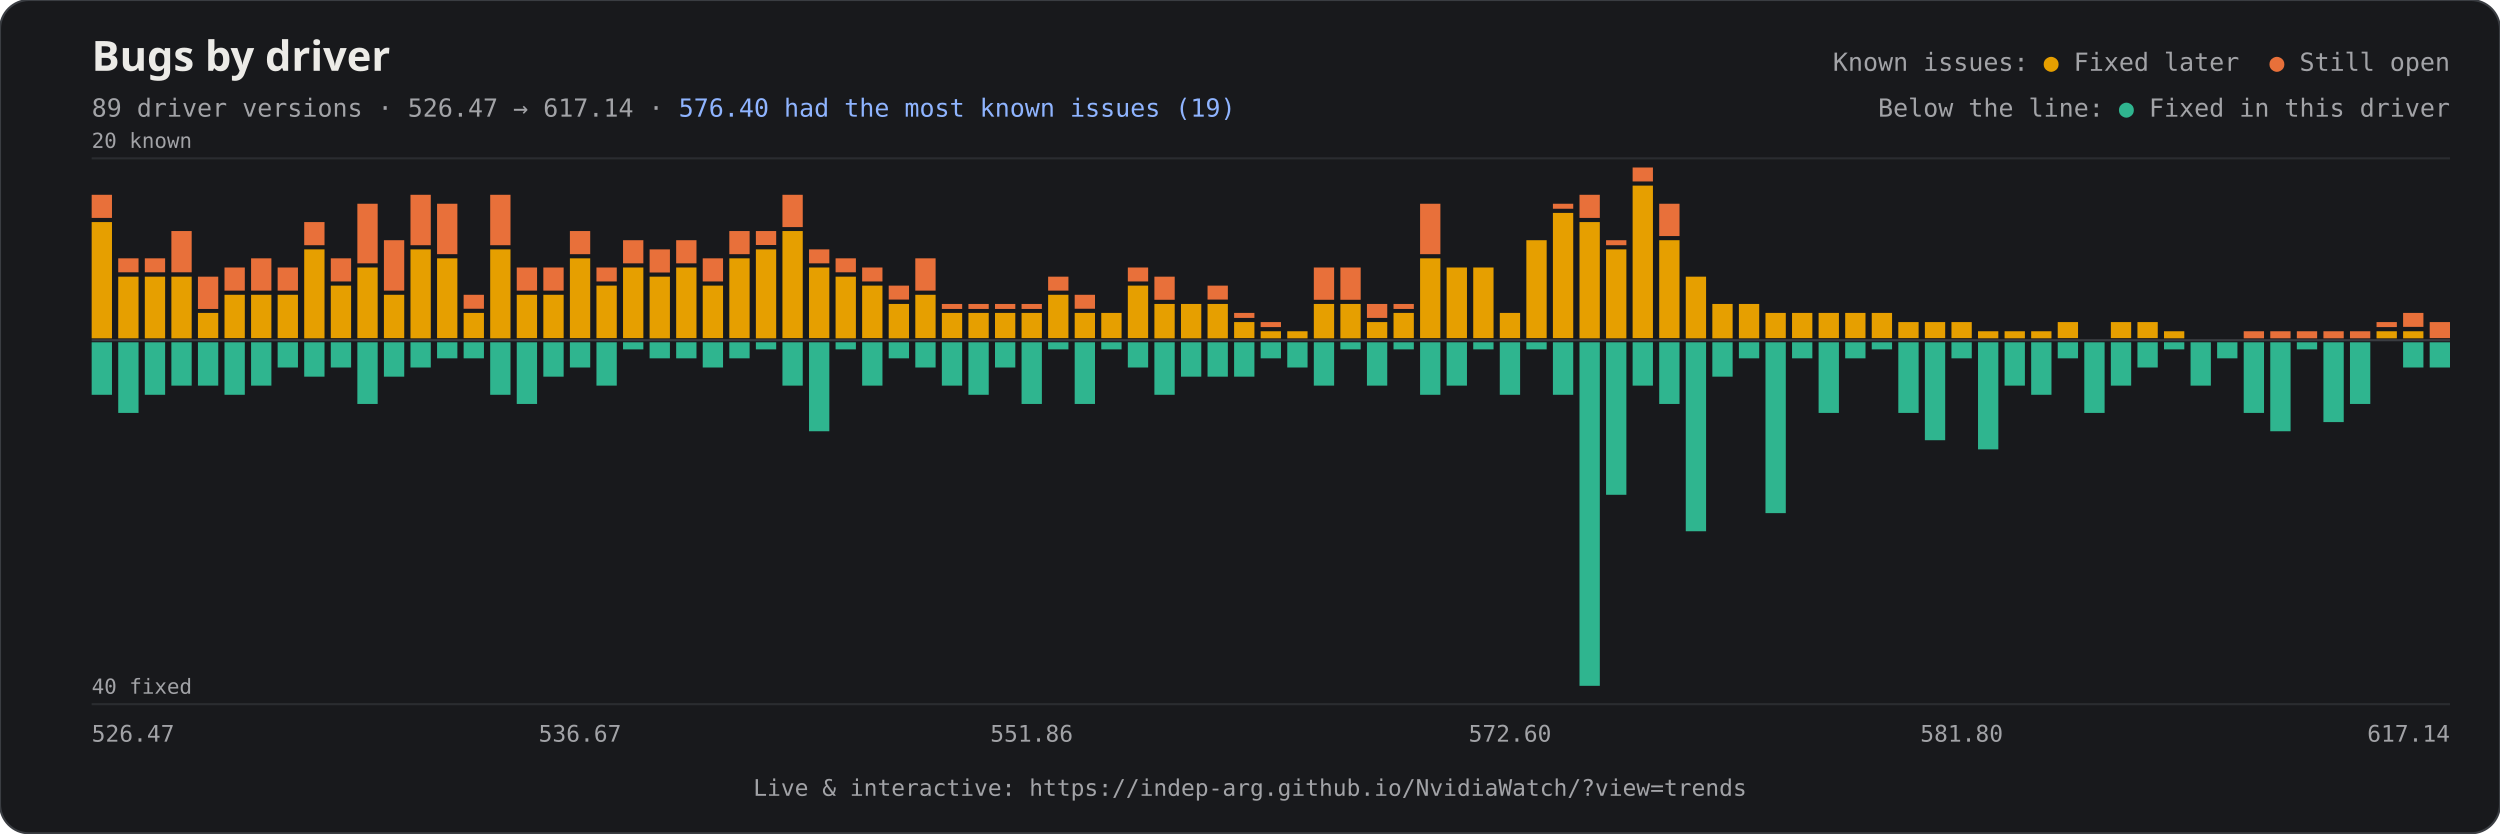
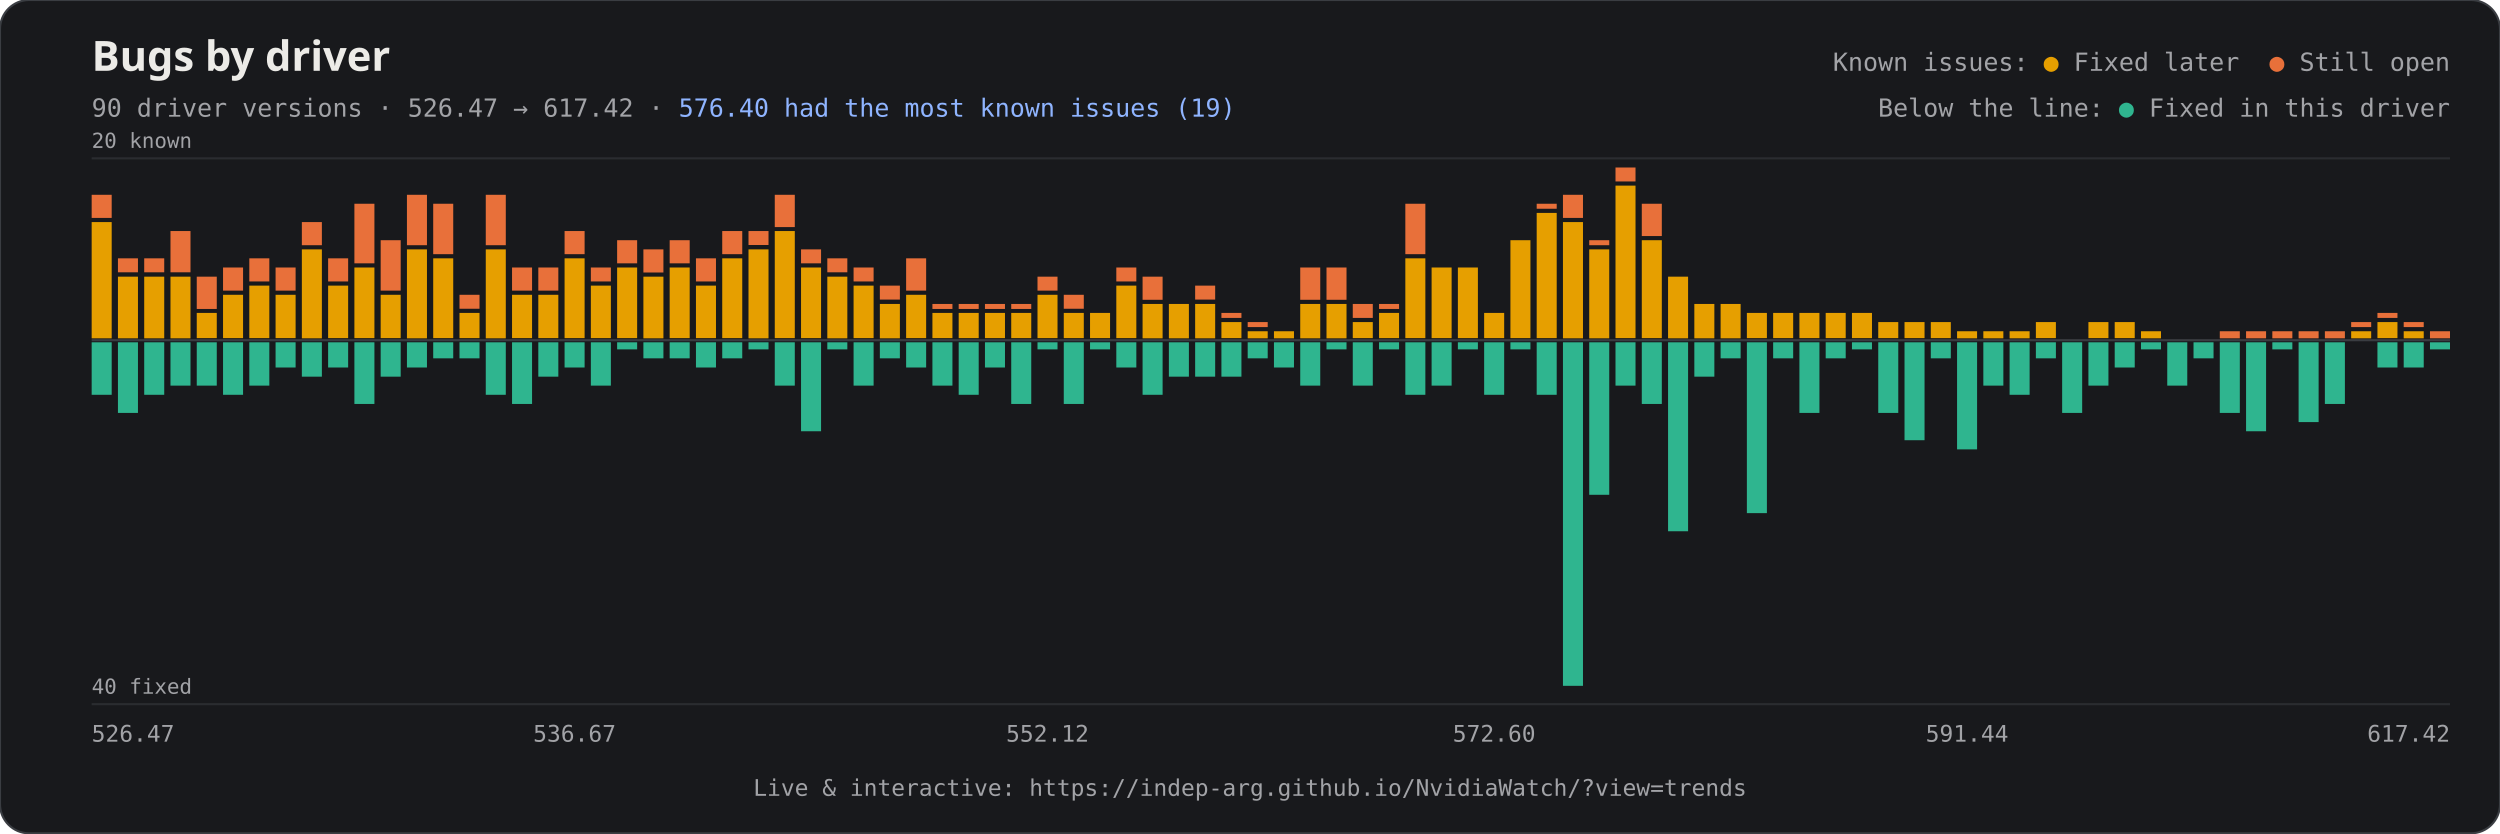
<svg xmlns="http://www.w3.org/2000/svg" viewBox="0 0 1200 400" width="1200" height="400" role="img" aria-label="Bugs by driver: known issues above the line, bugs fixed in that driver below it">
  <rect x="0" y="0" width="1200" height="400" rx="14" fill="#18191c" stroke="#3a3d42" />
  <text x="44" y="34" font-family="'IBM Plex Sans', 'Segoe UI', sans-serif" font-weight="600" font-size="20" fill="#ecebe7">Bugs by driver</text>
-   <text x="44" y="56" font-family="'IBM Plex Mono', 'SFMono-Regular', Consolas, monospace" font-size="12" fill="#a2a3a7">89 driver versions · 526.47 → 617.14 · <tspan fill="#8fb4ff">576.40 had the most known issues (19)</tspan>
+   <text x="44" y="56" font-family="'IBM Plex Mono', 'SFMono-Regular', Consolas, monospace" font-size="12" fill="#a2a3a7">90 driver versions · 526.47 → 617.42 · <tspan fill="#8fb4ff">576.40 had the most known issues (19)</tspan>
  </text>
  <text x="1176" y="34" text-anchor="end" font-family="'IBM Plex Mono', 'SFMono-Regular', Consolas, monospace" font-size="12" fill="#a2a3a7">Known issues: <tspan fill="#e69f00">●</tspan> Fixed later  <tspan fill="#e8703a">●</tspan> Still open</text>
  <text x="1176" y="56" text-anchor="end" font-family="'IBM Plex Mono', 'SFMono-Regular', Consolas, monospace" font-size="12" fill="#a2a3a7">Below the line: <tspan fill="#2fb58f">●</tspan> Fixed in this driver</text>
  <line x1="44" y1="76.0" x2="1176" y2="76.0" stroke="#2a2c30" stroke-width="1" />
  <text x="44" y="71.0" font-family="'IBM Plex Mono', 'SFMono-Regular', Consolas, monospace" font-size="10" fill="#a2a3a7">20 known</text>
  <line x1="44" y1="338.0" x2="1176" y2="338.0" stroke="#2a2c30" stroke-width="1" />
  <text x="44" y="333.0" font-family="'IBM Plex Mono', 'SFMono-Regular', Consolas, monospace" font-size="10" fill="#a2a3a7">40 fixed</text>
  <g>
-     <rect x="44.00" y="106.6" width="9.75" height="55.8" fill="#e69f00" />
-     <rect x="44.00" y="93.5" width="9.75" height="11.1" fill="#e8703a" />
-     <rect x="44.00" y="164.3" width="9.75" height="25.2" fill="#2fb58f" />
-   </g>
-   <g>
-     <rect x="56.75" y="132.8" width="9.75" height="29.6" fill="#e69f00" />
-     <rect x="56.75" y="124.0" width="9.75" height="6.7" fill="#e8703a" />
-     <rect x="56.75" y="164.3" width="9.75" height="33.9" fill="#2fb58f" />
-   </g>
-   <g>
-     <rect x="69.51" y="132.8" width="9.75" height="29.6" fill="#e69f00" />
-     <rect x="69.51" y="124.0" width="9.75" height="6.7" fill="#e8703a" />
-     <rect x="69.51" y="164.3" width="9.75" height="25.2" fill="#2fb58f" />
-   </g>
-   <g>
-     <rect x="82.26" y="132.8" width="9.75" height="29.6" fill="#e69f00" />
-     <rect x="82.26" y="110.9" width="9.75" height="19.8" fill="#e8703a" />
-     <rect x="82.26" y="164.3" width="9.75" height="20.8" fill="#2fb58f" />
-   </g>
-   <g>
-     <rect x="95.01" y="150.2" width="9.75" height="12.1" fill="#e69f00" />
-     <rect x="95.01" y="132.8" width="9.75" height="15.5" fill="#e8703a" />
-     <rect x="95.01" y="164.3" width="9.75" height="20.8" fill="#2fb58f" />
-   </g>
-   <g>
-     <rect x="107.76" y="141.5" width="9.75" height="20.8" fill="#e69f00" />
-     <rect x="107.76" y="128.4" width="9.75" height="11.1" fill="#e8703a" />
-     <rect x="107.76" y="164.3" width="9.75" height="25.2" fill="#2fb58f" />
-   </g>
-   <g>
-     <rect x="120.52" y="141.5" width="9.75" height="20.8" fill="#e69f00" />
-     <rect x="120.52" y="124.0" width="9.75" height="15.5" fill="#e8703a" />
-     <rect x="120.52" y="164.3" width="9.75" height="20.8" fill="#2fb58f" />
-   </g>
-   <g>
-     <rect x="133.27" y="141.5" width="9.75" height="20.8" fill="#e69f00" />
-     <rect x="133.27" y="128.4" width="9.75" height="11.1" fill="#e8703a" />
-     <rect x="133.27" y="164.3" width="9.75" height="12.1" fill="#2fb58f" />
-   </g>
-   <g>
-     <rect x="146.02" y="119.7" width="9.75" height="42.7" fill="#e69f00" />
-     <rect x="146.02" y="106.6" width="9.75" height="11.1" fill="#e8703a" />
-     <rect x="146.02" y="164.3" width="9.75" height="16.5" fill="#2fb58f" />
-   </g>
-   <g>
-     <rect x="158.78" y="137.1" width="9.75" height="25.2" fill="#e69f00" />
-     <rect x="158.78" y="124.0" width="9.75" height="11.1" fill="#e8703a" />
-     <rect x="158.78" y="164.3" width="9.75" height="12.1" fill="#2fb58f" />
-   </g>
-   <g>
-     <rect x="171.53" y="128.4" width="9.75" height="33.9" fill="#e69f00" />
-     <rect x="171.53" y="97.8" width="9.75" height="28.6" fill="#e8703a" />
-     <rect x="171.53" y="164.3" width="9.75" height="29.6" fill="#2fb58f" />
-   </g>
-   <g>
-     <rect x="184.28" y="141.5" width="9.75" height="20.8" fill="#e69f00" />
-     <rect x="184.28" y="115.3" width="9.75" height="24.2" fill="#e8703a" />
-     <rect x="184.28" y="164.3" width="9.75" height="16.5" fill="#2fb58f" />
-   </g>
-   <g>
-     <rect x="197.03" y="119.7" width="9.75" height="42.7" fill="#e69f00" />
-     <rect x="197.03" y="93.5" width="9.75" height="24.2" fill="#e8703a" />
-     <rect x="197.03" y="164.3" width="9.75" height="12.1" fill="#2fb58f" />
-   </g>
-   <g>
-     <rect x="209.79" y="124.0" width="9.75" height="38.3" fill="#e69f00" />
-     <rect x="209.79" y="97.8" width="9.75" height="24.2" fill="#e8703a" />
-     <rect x="209.79" y="164.3" width="9.75" height="7.7" fill="#2fb58f" />
-   </g>
-   <g>
-     <rect x="222.54" y="150.2" width="9.75" height="12.1" fill="#e69f00" />
-     <rect x="222.54" y="141.5" width="9.75" height="6.7" fill="#e8703a" />
-     <rect x="222.54" y="164.3" width="9.75" height="7.7" fill="#2fb58f" />
-   </g>
-   <g>
-     <rect x="235.29" y="119.7" width="9.75" height="42.7" fill="#e69f00" />
-     <rect x="235.29" y="93.5" width="9.75" height="24.2" fill="#e8703a" />
-     <rect x="235.29" y="164.3" width="9.75" height="25.2" fill="#2fb58f" />
-   </g>
-   <g>
-     <rect x="248.04" y="141.5" width="9.75" height="20.8" fill="#e69f00" />
-     <rect x="248.04" y="128.4" width="9.75" height="11.1" fill="#e8703a" />
-     <rect x="248.04" y="164.3" width="9.75" height="29.6" fill="#2fb58f" />
-   </g>
-   <g>
-     <rect x="260.80" y="141.5" width="9.75" height="20.8" fill="#e69f00" />
-     <rect x="260.80" y="128.4" width="9.75" height="11.1" fill="#e8703a" />
-     <rect x="260.80" y="164.3" width="9.75" height="16.5" fill="#2fb58f" />
-   </g>
-   <g>
-     <rect x="273.55" y="124.0" width="9.75" height="38.3" fill="#e69f00" />
-     <rect x="273.55" y="110.9" width="9.75" height="11.1" fill="#e8703a" />
-     <rect x="273.55" y="164.3" width="9.75" height="12.1" fill="#2fb58f" />
-   </g>
-   <g>
-     <rect x="286.30" y="137.1" width="9.75" height="25.2" fill="#e69f00" />
-     <rect x="286.30" y="128.4" width="9.75" height="6.7" fill="#e8703a" />
-     <rect x="286.30" y="164.3" width="9.75" height="20.8" fill="#2fb58f" />
-   </g>
-   <g>
-     <rect x="299.06" y="128.4" width="9.75" height="33.9" fill="#e69f00" />
-     <rect x="299.06" y="115.3" width="9.75" height="11.1" fill="#e8703a" />
-     <rect x="299.06" y="164.3" width="9.75" height="3.4" fill="#2fb58f" />
-   </g>
-   <g>
-     <rect x="311.81" y="132.8" width="9.75" height="29.6" fill="#e69f00" />
-     <rect x="311.81" y="119.7" width="9.75" height="11.1" fill="#e8703a" />
-     <rect x="311.81" y="164.3" width="9.75" height="7.7" fill="#2fb58f" />
-   </g>
-   <g>
-     <rect x="324.56" y="128.4" width="9.75" height="33.9" fill="#e69f00" />
-     <rect x="324.56" y="115.3" width="9.75" height="11.1" fill="#e8703a" />
-     <rect x="324.56" y="164.3" width="9.75" height="7.7" fill="#2fb58f" />
-   </g>
-   <g>
-     <rect x="337.31" y="137.1" width="9.75" height="25.2" fill="#e69f00" />
-     <rect x="337.31" y="124.0" width="9.75" height="11.1" fill="#e8703a" />
-     <rect x="337.31" y="164.3" width="9.75" height="12.1" fill="#2fb58f" />
-   </g>
-   <g>
-     <rect x="350.07" y="124.0" width="9.75" height="38.3" fill="#e69f00" />
-     <rect x="350.07" y="110.9" width="9.75" height="11.1" fill="#e8703a" />
-     <rect x="350.07" y="164.3" width="9.75" height="7.7" fill="#2fb58f" />
-   </g>
-   <g>
-     <rect x="362.82" y="119.7" width="9.75" height="42.7" fill="#e69f00" />
-     <rect x="362.82" y="110.9" width="9.75" height="6.7" fill="#e8703a" />
-     <rect x="362.82" y="164.3" width="9.75" height="3.4" fill="#2fb58f" />
-   </g>
-   <g>
-     <rect x="375.57" y="110.9" width="9.75" height="51.4" fill="#e69f00" />
-     <rect x="375.57" y="93.5" width="9.75" height="15.5" fill="#e8703a" />
-     <rect x="375.57" y="164.3" width="9.75" height="20.8" fill="#2fb58f" />
-   </g>
-   <g>
-     <rect x="388.33" y="128.4" width="9.75" height="33.9" fill="#e69f00" />
-     <rect x="388.33" y="119.7" width="9.75" height="6.7" fill="#e8703a" />
-     <rect x="388.33" y="164.3" width="9.75" height="42.7" fill="#2fb58f" />
-   </g>
-   <g>
-     <rect x="401.08" y="132.8" width="9.75" height="29.6" fill="#e69f00" />
-     <rect x="401.08" y="124.0" width="9.75" height="6.7" fill="#e8703a" />
-     <rect x="401.08" y="164.3" width="9.75" height="3.4" fill="#2fb58f" />
-   </g>
-   <g>
-     <rect x="413.83" y="137.1" width="9.75" height="25.2" fill="#e69f00" />
-     <rect x="413.83" y="128.4" width="9.75" height="6.7" fill="#e8703a" />
-     <rect x="413.83" y="164.3" width="9.75" height="20.8" fill="#2fb58f" />
-   </g>
-   <g>
-     <rect x="426.58" y="145.9" width="9.75" height="16.5" fill="#e69f00" />
-     <rect x="426.58" y="137.1" width="9.75" height="6.7" fill="#e8703a" />
-     <rect x="426.58" y="164.3" width="9.75" height="7.7" fill="#2fb58f" />
-   </g>
-   <g>
-     <rect x="439.34" y="141.5" width="9.75" height="20.8" fill="#e69f00" />
-     <rect x="439.34" y="124.0" width="9.75" height="15.5" fill="#e8703a" />
-     <rect x="439.34" y="164.3" width="9.75" height="12.1" fill="#2fb58f" />
-   </g>
-   <g>
-     <rect x="452.09" y="150.2" width="9.75" height="12.1" fill="#e69f00" />
-     <rect x="452.09" y="145.9" width="9.75" height="2.4" fill="#e8703a" />
-     <rect x="452.09" y="164.3" width="9.75" height="20.8" fill="#2fb58f" />
-   </g>
-   <g>
-     <rect x="464.84" y="150.2" width="9.75" height="12.1" fill="#e69f00" />
-     <rect x="464.84" y="145.9" width="9.75" height="2.4" fill="#e8703a" />
-     <rect x="464.84" y="164.3" width="9.75" height="25.2" fill="#2fb58f" />
-   </g>
-   <g>
-     <rect x="477.60" y="150.2" width="9.75" height="12.1" fill="#e69f00" />
-     <rect x="477.60" y="145.9" width="9.75" height="2.4" fill="#e8703a" />
-     <rect x="477.60" y="164.3" width="9.75" height="12.1" fill="#2fb58f" />
-   </g>
-   <g>
-     <rect x="490.35" y="150.2" width="9.75" height="12.1" fill="#e69f00" />
-     <rect x="490.35" y="145.9" width="9.75" height="2.4" fill="#e8703a" />
-     <rect x="490.35" y="164.3" width="9.75" height="29.6" fill="#2fb58f" />
-   </g>
-   <g>
-     <rect x="503.10" y="141.5" width="9.75" height="20.8" fill="#e69f00" />
-     <rect x="503.10" y="132.8" width="9.75" height="6.7" fill="#e8703a" />
-     <rect x="503.10" y="164.3" width="9.75" height="3.4" fill="#2fb58f" />
-   </g>
-   <g>
-     <rect x="515.85" y="150.2" width="9.75" height="12.1" fill="#e69f00" />
-     <rect x="515.85" y="141.5" width="9.75" height="6.7" fill="#e8703a" />
-     <rect x="515.85" y="164.3" width="9.75" height="29.6" fill="#2fb58f" />
-   </g>
-   <g>
-     <rect x="528.61" y="150.2" width="9.75" height="12.1" fill="#e69f00" />
-     <rect x="528.61" y="164.3" width="9.75" height="3.4" fill="#2fb58f" />
-   </g>
-   <g>
-     <rect x="541.36" y="137.1" width="9.75" height="25.2" fill="#e69f00" />
-     <rect x="541.36" y="128.4" width="9.75" height="6.7" fill="#e8703a" />
-     <rect x="541.36" y="164.3" width="9.75" height="12.1" fill="#2fb58f" />
-   </g>
-   <g>
-     <rect x="554.11" y="145.9" width="9.75" height="16.5" fill="#e69f00" />
-     <rect x="554.11" y="132.8" width="9.75" height="11.1" fill="#e8703a" />
-     <rect x="554.11" y="164.3" width="9.75" height="25.2" fill="#2fb58f" />
-   </g>
-   <g>
-     <rect x="566.87" y="145.9" width="9.75" height="16.5" fill="#e69f00" />
-     <rect x="566.87" y="164.3" width="9.75" height="16.5" fill="#2fb58f" />
-   </g>
-   <g>
-     <rect x="579.62" y="145.9" width="9.75" height="16.5" fill="#e69f00" />
-     <rect x="579.62" y="137.1" width="9.75" height="6.7" fill="#e8703a" />
-     <rect x="579.62" y="164.3" width="9.75" height="16.5" fill="#2fb58f" />
-   </g>
-   <g>
-     <rect x="592.37" y="154.6" width="9.75" height="7.7" fill="#e69f00" />
-     <rect x="592.37" y="150.2" width="9.75" height="2.4" fill="#e8703a" />
-     <rect x="592.37" y="164.3" width="9.75" height="16.5" fill="#2fb58f" />
-   </g>
-   <g>
-     <rect x="605.12" y="159.0" width="9.75" height="3.4" fill="#e69f00" />
-     <rect x="605.12" y="154.6" width="9.75" height="2.4" fill="#e8703a" />
-     <rect x="605.12" y="164.3" width="9.75" height="7.7" fill="#2fb58f" />
-   </g>
-   <g>
-     <rect x="617.88" y="159.0" width="9.75" height="3.4" fill="#e69f00" />
-     <rect x="617.88" y="164.3" width="9.75" height="12.1" fill="#2fb58f" />
-   </g>
-   <g>
-     <rect x="630.63" y="145.9" width="9.75" height="16.5" fill="#e69f00" />
-     <rect x="630.63" y="128.4" width="9.75" height="15.5" fill="#e8703a" />
-     <rect x="630.63" y="164.3" width="9.75" height="20.8" fill="#2fb58f" />
-   </g>
-   <g>
-     <rect x="643.38" y="145.9" width="9.75" height="16.5" fill="#e69f00" />
-     <rect x="643.38" y="128.4" width="9.75" height="15.5" fill="#e8703a" />
-     <rect x="643.38" y="164.3" width="9.75" height="3.4" fill="#2fb58f" />
-   </g>
-   <g>
-     <rect x="656.13" y="154.6" width="9.75" height="7.7" fill="#e69f00" />
-     <rect x="656.13" y="145.9" width="9.75" height="6.7" fill="#e8703a" />
-     <rect x="656.13" y="164.3" width="9.75" height="20.8" fill="#2fb58f" />
-   </g>
-   <g>
-     <rect x="668.89" y="150.2" width="9.75" height="12.1" fill="#e69f00" />
-     <rect x="668.89" y="145.9" width="9.75" height="2.4" fill="#e8703a" />
-     <rect x="668.89" y="164.3" width="9.75" height="3.4" fill="#2fb58f" />
-   </g>
-   <g>
-     <rect x="681.64" y="124.0" width="9.75" height="38.3" fill="#e69f00" />
-     <rect x="681.64" y="97.8" width="9.75" height="24.2" fill="#e8703a" />
-     <rect x="681.64" y="164.3" width="9.75" height="25.2" fill="#2fb58f" />
-   </g>
-   <g>
-     <rect x="694.39" y="128.4" width="9.75" height="33.9" fill="#e69f00" />
-     <rect x="694.39" y="164.3" width="9.75" height="20.8" fill="#2fb58f" />
-   </g>
-   <g>
-     <rect x="707.15" y="128.4" width="9.75" height="33.9" fill="#e69f00" />
-     <rect x="707.15" y="164.3" width="9.75" height="3.4" fill="#2fb58f" />
-   </g>
-   <g>
-     <rect x="719.90" y="150.2" width="9.75" height="12.1" fill="#e69f00" />
-     <rect x="719.90" y="164.3" width="9.75" height="25.2" fill="#2fb58f" />
-   </g>
-   <g>
-     <rect x="732.65" y="115.3" width="9.75" height="47.0" fill="#e69f00" />
-     <rect x="732.65" y="164.3" width="9.75" height="3.4" fill="#2fb58f" />
-   </g>
-   <g>
-     <rect x="745.40" y="102.2" width="9.75" height="60.1" fill="#e69f00" />
-     <rect x="745.40" y="97.8" width="9.75" height="2.4" fill="#e8703a" />
-     <rect x="745.40" y="164.3" width="9.75" height="25.2" fill="#2fb58f" />
-   </g>
-   <g>
-     <rect x="758.16" y="106.6" width="9.75" height="55.8" fill="#e69f00" />
-     <rect x="758.16" y="93.5" width="9.75" height="11.1" fill="#e8703a" />
-     <rect x="758.16" y="164.3" width="9.75" height="164.9" fill="#2fb58f" />
-   </g>
-   <g>
-     <rect x="770.91" y="119.7" width="9.75" height="42.7" fill="#e69f00" />
-     <rect x="770.91" y="115.3" width="9.75" height="2.4" fill="#e8703a" />
-     <rect x="770.91" y="164.3" width="9.75" height="73.2" fill="#2fb58f" />
-   </g>
-   <g>
-     <rect x="783.66" y="89.1" width="9.75" height="73.2" fill="#e69f00" />
-     <rect x="783.66" y="80.4" width="9.75" height="6.7" fill="#e8703a" />
-     <rect x="783.66" y="164.3" width="9.75" height="20.8" fill="#2fb58f" />
-   </g>
-   <g>
-     <rect x="796.42" y="115.3" width="9.75" height="47.0" fill="#e69f00" />
-     <rect x="796.42" y="97.8" width="9.75" height="15.5" fill="#e8703a" />
-     <rect x="796.42" y="164.3" width="9.75" height="29.6" fill="#2fb58f" />
-   </g>
-   <g>
-     <rect x="809.17" y="132.8" width="9.75" height="29.6" fill="#e69f00" />
-     <rect x="809.17" y="164.3" width="9.75" height="90.7" fill="#2fb58f" />
-   </g>
-   <g>
-     <rect x="821.92" y="145.9" width="9.75" height="16.5" fill="#e69f00" />
-     <rect x="821.92" y="164.3" width="9.75" height="16.5" fill="#2fb58f" />
-   </g>
-   <g>
-     <rect x="834.67" y="145.9" width="9.75" height="16.5" fill="#e69f00" />
-     <rect x="834.67" y="164.3" width="9.75" height="7.7" fill="#2fb58f" />
-   </g>
-   <g>
-     <rect x="847.43" y="150.2" width="9.75" height="12.1" fill="#e69f00" />
-     <rect x="847.43" y="164.3" width="9.75" height="82.0" fill="#2fb58f" />
-   </g>
-   <g>
-     <rect x="860.18" y="150.2" width="9.75" height="12.1" fill="#e69f00" />
-     <rect x="860.18" y="164.3" width="9.75" height="7.7" fill="#2fb58f" />
-   </g>
-   <g>
-     <rect x="872.93" y="150.2" width="9.75" height="12.1" fill="#e69f00" />
-     <rect x="872.93" y="164.3" width="9.75" height="33.9" fill="#2fb58f" />
-   </g>
-   <g>
-     <rect x="885.69" y="150.2" width="9.75" height="12.1" fill="#e69f00" />
-     <rect x="885.69" y="164.3" width="9.75" height="7.7" fill="#2fb58f" />
-   </g>
-   <g>
-     <rect x="898.44" y="150.2" width="9.75" height="12.1" fill="#e69f00" />
-     <rect x="898.44" y="164.3" width="9.75" height="3.4" fill="#2fb58f" />
-   </g>
-   <g>
-     <rect x="911.19" y="154.6" width="9.75" height="7.7" fill="#e69f00" />
-     <rect x="911.19" y="164.3" width="9.75" height="33.9" fill="#2fb58f" />
-   </g>
-   <g>
-     <rect x="923.94" y="154.6" width="9.75" height="7.7" fill="#e69f00" />
-     <rect x="923.94" y="164.3" width="9.75" height="47.0" fill="#2fb58f" />
-   </g>
-   <g>
-     <rect x="936.70" y="154.6" width="9.75" height="7.7" fill="#e69f00" />
-     <rect x="936.70" y="164.3" width="9.75" height="7.7" fill="#2fb58f" />
-   </g>
-   <g>
-     <rect x="949.45" y="159.0" width="9.75" height="3.4" fill="#e69f00" />
-     <rect x="949.45" y="164.3" width="9.75" height="51.4" fill="#2fb58f" />
-   </g>
-   <g>
-     <rect x="962.20" y="159.0" width="9.75" height="3.4" fill="#e69f00" />
-     <rect x="962.20" y="164.3" width="9.75" height="20.8" fill="#2fb58f" />
-   </g>
-   <g>
-     <rect x="974.96" y="159.0" width="9.75" height="3.4" fill="#e69f00" />
-     <rect x="974.96" y="164.3" width="9.75" height="25.2" fill="#2fb58f" />
-   </g>
-   <g>
-     <rect x="987.71" y="154.6" width="9.75" height="7.7" fill="#e69f00" />
-     <rect x="987.71" y="164.3" width="9.75" height="7.7" fill="#2fb58f" />
-   </g>
-   <g>
-     <rect x="1000.46" y="164.3" width="9.75" height="33.9" fill="#2fb58f" />
-   </g>
-   <g>
-     <rect x="1013.21" y="154.6" width="9.75" height="7.7" fill="#e69f00" />
-     <rect x="1013.21" y="164.3" width="9.75" height="20.8" fill="#2fb58f" />
-   </g>
-   <g>
-     <rect x="1025.97" y="154.6" width="9.75" height="7.7" fill="#e69f00" />
-     <rect x="1025.97" y="164.3" width="9.75" height="12.1" fill="#2fb58f" />
-   </g>
-   <g>
-     <rect x="1038.72" y="159.0" width="9.75" height="3.4" fill="#e69f00" />
-     <rect x="1038.72" y="164.3" width="9.75" height="3.4" fill="#2fb58f" />
-   </g>
-   <g>
-     <rect x="1051.47" y="164.3" width="9.75" height="20.8" fill="#2fb58f" />
-   </g>
-   <g>
-     <rect x="1064.22" y="164.3" width="9.75" height="7.7" fill="#2fb58f" />
-   </g>
-   <g>
-     <rect x="1076.98" y="159.0" width="9.75" height="3.4" fill="#e8703a" />
-     <rect x="1076.98" y="164.3" width="9.75" height="33.9" fill="#2fb58f" />
-   </g>
-   <g>
-     <rect x="1089.73" y="159.0" width="9.75" height="3.4" fill="#e8703a" />
-     <rect x="1089.73" y="164.3" width="9.75" height="42.7" fill="#2fb58f" />
-   </g>
-   <g>
-     <rect x="1102.48" y="159.0" width="9.75" height="3.4" fill="#e8703a" />
-     <rect x="1102.48" y="164.3" width="9.75" height="3.4" fill="#2fb58f" />
-   </g>
-   <g>
-     <rect x="1115.24" y="159.0" width="9.75" height="3.4" fill="#e8703a" />
-     <rect x="1115.24" y="164.3" width="9.75" height="38.3" fill="#2fb58f" />
-   </g>
-   <g>
-     <rect x="1127.99" y="159.0" width="9.75" height="3.4" fill="#e8703a" />
-     <rect x="1127.99" y="164.3" width="9.75" height="29.6" fill="#2fb58f" />
-   </g>
-   <g>
-     <rect x="1140.74" y="159.0" width="9.75" height="3.4" fill="#e69f00" />
-     <rect x="1140.74" y="154.6" width="9.75" height="2.4" fill="#e8703a" />
-   </g>
-   <g>
-     <rect x="1153.49" y="159.0" width="9.75" height="3.4" fill="#e69f00" />
-     <rect x="1153.49" y="150.2" width="9.75" height="6.7" fill="#e8703a" />
-     <rect x="1153.49" y="164.3" width="9.75" height="12.1" fill="#2fb58f" />
-   </g>
-   <g>
-     <rect x="1166.25" y="154.6" width="9.75" height="7.7" fill="#e8703a" />
-     <rect x="1166.25" y="164.3" width="9.75" height="12.1" fill="#2fb58f" />
+     <rect x="44.00" y="106.6" width="9.61" height="55.8" fill="#e69f00" />
+     <rect x="44.00" y="93.5" width="9.61" height="11.1" fill="#e8703a" />
+     <rect x="44.00" y="164.3" width="9.61" height="25.2" fill="#2fb58f" />
+   </g>
+   <g>
+     <rect x="56.61" y="132.8" width="9.61" height="29.6" fill="#e69f00" />
+     <rect x="56.61" y="124.0" width="9.61" height="6.7" fill="#e8703a" />
+     <rect x="56.61" y="164.3" width="9.61" height="33.9" fill="#2fb58f" />
+   </g>
+   <g>
+     <rect x="69.22" y="132.8" width="9.61" height="29.6" fill="#e69f00" />
+     <rect x="69.22" y="124.0" width="9.61" height="6.7" fill="#e8703a" />
+     <rect x="69.22" y="164.3" width="9.61" height="25.2" fill="#2fb58f" />
+   </g>
+   <g>
+     <rect x="81.83" y="132.8" width="9.61" height="29.6" fill="#e69f00" />
+     <rect x="81.83" y="110.9" width="9.61" height="19.8" fill="#e8703a" />
+     <rect x="81.83" y="164.3" width="9.61" height="20.8" fill="#2fb58f" />
+   </g>
+   <g>
+     <rect x="94.44" y="150.2" width="9.61" height="12.1" fill="#e69f00" />
+     <rect x="94.44" y="132.8" width="9.61" height="15.5" fill="#e8703a" />
+     <rect x="94.44" y="164.3" width="9.61" height="20.8" fill="#2fb58f" />
+   </g>
+   <g>
+     <rect x="107.06" y="141.5" width="9.61" height="20.8" fill="#e69f00" />
+     <rect x="107.06" y="128.4" width="9.61" height="11.1" fill="#e8703a" />
+     <rect x="107.06" y="164.3" width="9.61" height="25.2" fill="#2fb58f" />
+   </g>
+   <g>
+     <rect x="119.67" y="137.1" width="9.61" height="25.2" fill="#e69f00" />
+     <rect x="119.67" y="124.0" width="9.61" height="11.1" fill="#e8703a" />
+     <rect x="119.67" y="164.3" width="9.61" height="20.8" fill="#2fb58f" />
+   </g>
+   <g>
+     <rect x="132.28" y="141.5" width="9.61" height="20.8" fill="#e69f00" />
+     <rect x="132.28" y="128.4" width="9.61" height="11.1" fill="#e8703a" />
+     <rect x="132.28" y="164.3" width="9.61" height="12.1" fill="#2fb58f" />
+   </g>
+   <g>
+     <rect x="144.89" y="119.7" width="9.61" height="42.7" fill="#e69f00" />
+     <rect x="144.89" y="106.6" width="9.61" height="11.1" fill="#e8703a" />
+     <rect x="144.89" y="164.3" width="9.61" height="16.5" fill="#2fb58f" />
+   </g>
+   <g>
+     <rect x="157.50" y="137.1" width="9.61" height="25.2" fill="#e69f00" />
+     <rect x="157.50" y="124.0" width="9.61" height="11.1" fill="#e8703a" />
+     <rect x="157.50" y="164.3" width="9.61" height="12.1" fill="#2fb58f" />
+   </g>
+   <g>
+     <rect x="170.11" y="128.4" width="9.61" height="33.9" fill="#e69f00" />
+     <rect x="170.11" y="97.8" width="9.61" height="28.6" fill="#e8703a" />
+     <rect x="170.11" y="164.3" width="9.61" height="29.6" fill="#2fb58f" />
+   </g>
+   <g>
+     <rect x="182.72" y="141.5" width="9.61" height="20.8" fill="#e69f00" />
+     <rect x="182.72" y="115.3" width="9.61" height="24.2" fill="#e8703a" />
+     <rect x="182.72" y="164.3" width="9.61" height="16.5" fill="#2fb58f" />
+   </g>
+   <g>
+     <rect x="195.33" y="119.7" width="9.61" height="42.7" fill="#e69f00" />
+     <rect x="195.33" y="93.5" width="9.61" height="24.2" fill="#e8703a" />
+     <rect x="195.33" y="164.3" width="9.61" height="12.1" fill="#2fb58f" />
+   </g>
+   <g>
+     <rect x="207.94" y="124.0" width="9.61" height="38.3" fill="#e69f00" />
+     <rect x="207.94" y="97.8" width="9.61" height="24.2" fill="#e8703a" />
+     <rect x="207.94" y="164.3" width="9.61" height="7.7" fill="#2fb58f" />
+   </g>
+   <g>
+     <rect x="220.56" y="150.2" width="9.61" height="12.1" fill="#e69f00" />
+     <rect x="220.56" y="141.5" width="9.61" height="6.7" fill="#e8703a" />
+     <rect x="220.56" y="164.3" width="9.61" height="7.7" fill="#2fb58f" />
+   </g>
+   <g>
+     <rect x="233.17" y="119.7" width="9.61" height="42.7" fill="#e69f00" />
+     <rect x="233.17" y="93.5" width="9.61" height="24.2" fill="#e8703a" />
+     <rect x="233.17" y="164.3" width="9.61" height="25.2" fill="#2fb58f" />
+   </g>
+   <g>
+     <rect x="245.78" y="141.5" width="9.61" height="20.8" fill="#e69f00" />
+     <rect x="245.78" y="128.4" width="9.61" height="11.1" fill="#e8703a" />
+     <rect x="245.78" y="164.3" width="9.61" height="29.6" fill="#2fb58f" />
+   </g>
+   <g>
+     <rect x="258.39" y="141.5" width="9.61" height="20.8" fill="#e69f00" />
+     <rect x="258.39" y="128.4" width="9.61" height="11.1" fill="#e8703a" />
+     <rect x="258.39" y="164.3" width="9.61" height="16.5" fill="#2fb58f" />
+   </g>
+   <g>
+     <rect x="271.00" y="124.0" width="9.61" height="38.3" fill="#e69f00" />
+     <rect x="271.00" y="110.9" width="9.61" height="11.1" fill="#e8703a" />
+     <rect x="271.00" y="164.3" width="9.61" height="12.1" fill="#2fb58f" />
+   </g>
+   <g>
+     <rect x="283.61" y="137.1" width="9.61" height="25.2" fill="#e69f00" />
+     <rect x="283.61" y="128.4" width="9.61" height="6.7" fill="#e8703a" />
+     <rect x="283.61" y="164.3" width="9.61" height="20.8" fill="#2fb58f" />
+   </g>
+   <g>
+     <rect x="296.22" y="128.4" width="9.61" height="33.9" fill="#e69f00" />
+     <rect x="296.22" y="115.3" width="9.61" height="11.1" fill="#e8703a" />
+     <rect x="296.22" y="164.3" width="9.61" height="3.4" fill="#2fb58f" />
+   </g>
+   <g>
+     <rect x="308.83" y="132.8" width="9.61" height="29.6" fill="#e69f00" />
+     <rect x="308.83" y="119.7" width="9.61" height="11.1" fill="#e8703a" />
+     <rect x="308.83" y="164.3" width="9.61" height="7.7" fill="#2fb58f" />
+   </g>
+   <g>
+     <rect x="321.44" y="128.4" width="9.61" height="33.9" fill="#e69f00" />
+     <rect x="321.44" y="115.3" width="9.61" height="11.1" fill="#e8703a" />
+     <rect x="321.44" y="164.3" width="9.61" height="7.7" fill="#2fb58f" />
+   </g>
+   <g>
+     <rect x="334.06" y="137.1" width="9.61" height="25.2" fill="#e69f00" />
+     <rect x="334.06" y="124.0" width="9.61" height="11.1" fill="#e8703a" />
+     <rect x="334.06" y="164.3" width="9.61" height="12.1" fill="#2fb58f" />
+   </g>
+   <g>
+     <rect x="346.67" y="124.0" width="9.61" height="38.3" fill="#e69f00" />
+     <rect x="346.67" y="110.9" width="9.61" height="11.1" fill="#e8703a" />
+     <rect x="346.67" y="164.3" width="9.61" height="7.7" fill="#2fb58f" />
+   </g>
+   <g>
+     <rect x="359.28" y="119.7" width="9.61" height="42.7" fill="#e69f00" />
+     <rect x="359.28" y="110.9" width="9.61" height="6.7" fill="#e8703a" />
+     <rect x="359.28" y="164.3" width="9.61" height="3.4" fill="#2fb58f" />
+   </g>
+   <g>
+     <rect x="371.89" y="110.9" width="9.61" height="51.4" fill="#e69f00" />
+     <rect x="371.89" y="93.5" width="9.61" height="15.5" fill="#e8703a" />
+     <rect x="371.89" y="164.3" width="9.61" height="20.8" fill="#2fb58f" />
+   </g>
+   <g>
+     <rect x="384.50" y="128.4" width="9.61" height="33.9" fill="#e69f00" />
+     <rect x="384.50" y="119.7" width="9.61" height="6.7" fill="#e8703a" />
+     <rect x="384.50" y="164.3" width="9.61" height="42.7" fill="#2fb58f" />
+   </g>
+   <g>
+     <rect x="397.11" y="132.8" width="9.61" height="29.6" fill="#e69f00" />
+     <rect x="397.11" y="124.0" width="9.61" height="6.7" fill="#e8703a" />
+     <rect x="397.11" y="164.3" width="9.61" height="3.4" fill="#2fb58f" />
+   </g>
+   <g>
+     <rect x="409.72" y="137.1" width="9.61" height="25.2" fill="#e69f00" />
+     <rect x="409.72" y="128.4" width="9.61" height="6.7" fill="#e8703a" />
+     <rect x="409.72" y="164.3" width="9.61" height="20.8" fill="#2fb58f" />
+   </g>
+   <g>
+     <rect x="422.33" y="145.9" width="9.61" height="16.5" fill="#e69f00" />
+     <rect x="422.33" y="137.1" width="9.61" height="6.7" fill="#e8703a" />
+     <rect x="422.33" y="164.3" width="9.61" height="7.7" fill="#2fb58f" />
+   </g>
+   <g>
+     <rect x="434.94" y="141.5" width="9.61" height="20.8" fill="#e69f00" />
+     <rect x="434.94" y="124.0" width="9.61" height="15.5" fill="#e8703a" />
+     <rect x="434.94" y="164.3" width="9.61" height="12.1" fill="#2fb58f" />
+   </g>
+   <g>
+     <rect x="447.56" y="150.2" width="9.61" height="12.1" fill="#e69f00" />
+     <rect x="447.56" y="145.9" width="9.61" height="2.4" fill="#e8703a" />
+     <rect x="447.56" y="164.3" width="9.61" height="20.8" fill="#2fb58f" />
+   </g>
+   <g>
+     <rect x="460.17" y="150.2" width="9.61" height="12.1" fill="#e69f00" />
+     <rect x="460.17" y="145.9" width="9.61" height="2.4" fill="#e8703a" />
+     <rect x="460.17" y="164.3" width="9.61" height="25.2" fill="#2fb58f" />
+   </g>
+   <g>
+     <rect x="472.78" y="150.2" width="9.61" height="12.1" fill="#e69f00" />
+     <rect x="472.78" y="145.9" width="9.61" height="2.4" fill="#e8703a" />
+     <rect x="472.78" y="164.3" width="9.61" height="12.1" fill="#2fb58f" />
+   </g>
+   <g>
+     <rect x="485.39" y="150.2" width="9.61" height="12.1" fill="#e69f00" />
+     <rect x="485.39" y="145.9" width="9.61" height="2.4" fill="#e8703a" />
+     <rect x="485.39" y="164.3" width="9.61" height="29.6" fill="#2fb58f" />
+   </g>
+   <g>
+     <rect x="498.00" y="141.5" width="9.61" height="20.8" fill="#e69f00" />
+     <rect x="498.00" y="132.8" width="9.61" height="6.7" fill="#e8703a" />
+     <rect x="498.00" y="164.3" width="9.61" height="3.4" fill="#2fb58f" />
+   </g>
+   <g>
+     <rect x="510.61" y="150.2" width="9.61" height="12.1" fill="#e69f00" />
+     <rect x="510.61" y="141.5" width="9.61" height="6.7" fill="#e8703a" />
+     <rect x="510.61" y="164.3" width="9.61" height="29.6" fill="#2fb58f" />
+   </g>
+   <g>
+     <rect x="523.22" y="150.2" width="9.61" height="12.1" fill="#e69f00" />
+     <rect x="523.22" y="164.3" width="9.61" height="3.4" fill="#2fb58f" />
+   </g>
+   <g>
+     <rect x="535.83" y="137.1" width="9.61" height="25.2" fill="#e69f00" />
+     <rect x="535.83" y="128.4" width="9.61" height="6.7" fill="#e8703a" />
+     <rect x="535.83" y="164.3" width="9.61" height="12.1" fill="#2fb58f" />
+   </g>
+   <g>
+     <rect x="548.44" y="145.9" width="9.61" height="16.5" fill="#e69f00" />
+     <rect x="548.44" y="132.8" width="9.61" height="11.1" fill="#e8703a" />
+     <rect x="548.44" y="164.3" width="9.61" height="25.2" fill="#2fb58f" />
+   </g>
+   <g>
+     <rect x="561.06" y="145.9" width="9.61" height="16.5" fill="#e69f00" />
+     <rect x="561.06" y="164.3" width="9.61" height="16.5" fill="#2fb58f" />
+   </g>
+   <g>
+     <rect x="573.67" y="145.9" width="9.61" height="16.5" fill="#e69f00" />
+     <rect x="573.67" y="137.1" width="9.61" height="6.7" fill="#e8703a" />
+     <rect x="573.67" y="164.3" width="9.61" height="16.5" fill="#2fb58f" />
+   </g>
+   <g>
+     <rect x="586.28" y="154.6" width="9.61" height="7.7" fill="#e69f00" />
+     <rect x="586.28" y="150.2" width="9.61" height="2.4" fill="#e8703a" />
+     <rect x="586.28" y="164.3" width="9.61" height="16.5" fill="#2fb58f" />
+   </g>
+   <g>
+     <rect x="598.89" y="159.0" width="9.61" height="3.4" fill="#e69f00" />
+     <rect x="598.89" y="154.6" width="9.61" height="2.4" fill="#e8703a" />
+     <rect x="598.89" y="164.3" width="9.61" height="7.7" fill="#2fb58f" />
+   </g>
+   <g>
+     <rect x="611.50" y="159.0" width="9.61" height="3.4" fill="#e69f00" />
+     <rect x="611.50" y="164.3" width="9.61" height="12.1" fill="#2fb58f" />
+   </g>
+   <g>
+     <rect x="624.11" y="145.9" width="9.61" height="16.5" fill="#e69f00" />
+     <rect x="624.11" y="128.4" width="9.61" height="15.5" fill="#e8703a" />
+     <rect x="624.11" y="164.3" width="9.61" height="20.8" fill="#2fb58f" />
+   </g>
+   <g>
+     <rect x="636.72" y="145.9" width="9.61" height="16.5" fill="#e69f00" />
+     <rect x="636.72" y="128.4" width="9.61" height="15.5" fill="#e8703a" />
+     <rect x="636.72" y="164.3" width="9.61" height="3.4" fill="#2fb58f" />
+   </g>
+   <g>
+     <rect x="649.33" y="154.6" width="9.61" height="7.7" fill="#e69f00" />
+     <rect x="649.33" y="145.9" width="9.61" height="6.7" fill="#e8703a" />
+     <rect x="649.33" y="164.3" width="9.61" height="20.8" fill="#2fb58f" />
+   </g>
+   <g>
+     <rect x="661.94" y="150.2" width="9.61" height="12.1" fill="#e69f00" />
+     <rect x="661.94" y="145.9" width="9.61" height="2.4" fill="#e8703a" />
+     <rect x="661.94" y="164.3" width="9.61" height="3.4" fill="#2fb58f" />
+   </g>
+   <g>
+     <rect x="674.56" y="124.0" width="9.61" height="38.3" fill="#e69f00" />
+     <rect x="674.56" y="97.8" width="9.61" height="24.2" fill="#e8703a" />
+     <rect x="674.56" y="164.3" width="9.61" height="25.2" fill="#2fb58f" />
+   </g>
+   <g>
+     <rect x="687.17" y="128.4" width="9.61" height="33.9" fill="#e69f00" />
+     <rect x="687.17" y="164.3" width="9.61" height="20.8" fill="#2fb58f" />
+   </g>
+   <g>
+     <rect x="699.78" y="128.4" width="9.61" height="33.9" fill="#e69f00" />
+     <rect x="699.78" y="164.3" width="9.61" height="3.4" fill="#2fb58f" />
+   </g>
+   <g>
+     <rect x="712.39" y="150.2" width="9.61" height="12.1" fill="#e69f00" />
+     <rect x="712.39" y="164.3" width="9.61" height="25.2" fill="#2fb58f" />
+   </g>
+   <g>
+     <rect x="725.00" y="115.3" width="9.61" height="47.0" fill="#e69f00" />
+     <rect x="725.00" y="164.3" width="9.61" height="3.4" fill="#2fb58f" />
+   </g>
+   <g>
+     <rect x="737.61" y="102.2" width="9.61" height="60.1" fill="#e69f00" />
+     <rect x="737.61" y="97.8" width="9.61" height="2.4" fill="#e8703a" />
+     <rect x="737.61" y="164.3" width="9.61" height="25.2" fill="#2fb58f" />
+   </g>
+   <g>
+     <rect x="750.22" y="106.6" width="9.61" height="55.8" fill="#e69f00" />
+     <rect x="750.22" y="93.5" width="9.61" height="11.1" fill="#e8703a" />
+     <rect x="750.22" y="164.3" width="9.61" height="164.9" fill="#2fb58f" />
+   </g>
+   <g>
+     <rect x="762.83" y="119.7" width="9.61" height="42.7" fill="#e69f00" />
+     <rect x="762.83" y="115.3" width="9.61" height="2.4" fill="#e8703a" />
+     <rect x="762.83" y="164.3" width="9.61" height="73.2" fill="#2fb58f" />
+   </g>
+   <g>
+     <rect x="775.44" y="89.1" width="9.61" height="73.2" fill="#e69f00" />
+     <rect x="775.44" y="80.4" width="9.61" height="6.7" fill="#e8703a" />
+     <rect x="775.44" y="164.3" width="9.61" height="20.8" fill="#2fb58f" />
+   </g>
+   <g>
+     <rect x="788.06" y="115.3" width="9.61" height="47.0" fill="#e69f00" />
+     <rect x="788.06" y="97.8" width="9.61" height="15.5" fill="#e8703a" />
+     <rect x="788.06" y="164.3" width="9.61" height="29.6" fill="#2fb58f" />
+   </g>
+   <g>
+     <rect x="800.67" y="132.8" width="9.61" height="29.6" fill="#e69f00" />
+     <rect x="800.67" y="164.3" width="9.61" height="90.7" fill="#2fb58f" />
+   </g>
+   <g>
+     <rect x="813.28" y="145.9" width="9.61" height="16.5" fill="#e69f00" />
+     <rect x="813.28" y="164.3" width="9.61" height="16.5" fill="#2fb58f" />
+   </g>
+   <g>
+     <rect x="825.89" y="145.9" width="9.61" height="16.5" fill="#e69f00" />
+     <rect x="825.89" y="164.3" width="9.61" height="7.7" fill="#2fb58f" />
+   </g>
+   <g>
+     <rect x="838.50" y="150.2" width="9.61" height="12.1" fill="#e69f00" />
+     <rect x="838.50" y="164.3" width="9.61" height="82.0" fill="#2fb58f" />
+   </g>
+   <g>
+     <rect x="851.11" y="150.2" width="9.61" height="12.1" fill="#e69f00" />
+     <rect x="851.11" y="164.3" width="9.61" height="7.7" fill="#2fb58f" />
+   </g>
+   <g>
+     <rect x="863.72" y="150.2" width="9.61" height="12.1" fill="#e69f00" />
+     <rect x="863.72" y="164.3" width="9.61" height="33.9" fill="#2fb58f" />
+   </g>
+   <g>
+     <rect x="876.33" y="150.2" width="9.61" height="12.1" fill="#e69f00" />
+     <rect x="876.33" y="164.3" width="9.61" height="7.7" fill="#2fb58f" />
+   </g>
+   <g>
+     <rect x="888.94" y="150.2" width="9.61" height="12.1" fill="#e69f00" />
+     <rect x="888.94" y="164.3" width="9.61" height="3.4" fill="#2fb58f" />
+   </g>
+   <g>
+     <rect x="901.56" y="154.6" width="9.61" height="7.7" fill="#e69f00" />
+     <rect x="901.56" y="164.3" width="9.61" height="33.9" fill="#2fb58f" />
+   </g>
+   <g>
+     <rect x="914.17" y="154.6" width="9.61" height="7.7" fill="#e69f00" />
+     <rect x="914.17" y="164.3" width="9.61" height="47.0" fill="#2fb58f" />
+   </g>
+   <g>
+     <rect x="926.78" y="154.6" width="9.61" height="7.7" fill="#e69f00" />
+     <rect x="926.78" y="164.3" width="9.61" height="7.7" fill="#2fb58f" />
+   </g>
+   <g>
+     <rect x="939.39" y="159.0" width="9.61" height="3.4" fill="#e69f00" />
+     <rect x="939.39" y="164.3" width="9.61" height="51.4" fill="#2fb58f" />
+   </g>
+   <g>
+     <rect x="952.00" y="159.0" width="9.61" height="3.4" fill="#e69f00" />
+     <rect x="952.00" y="164.3" width="9.61" height="20.8" fill="#2fb58f" />
+   </g>
+   <g>
+     <rect x="964.61" y="159.0" width="9.61" height="3.4" fill="#e69f00" />
+     <rect x="964.61" y="164.3" width="9.61" height="25.2" fill="#2fb58f" />
+   </g>
+   <g>
+     <rect x="977.22" y="154.6" width="9.61" height="7.7" fill="#e69f00" />
+     <rect x="977.22" y="164.3" width="9.61" height="7.7" fill="#2fb58f" />
+   </g>
+   <g>
+     <rect x="989.83" y="164.3" width="9.61" height="33.9" fill="#2fb58f" />
+   </g>
+   <g>
+     <rect x="1002.44" y="154.6" width="9.61" height="7.7" fill="#e69f00" />
+     <rect x="1002.44" y="164.3" width="9.61" height="20.8" fill="#2fb58f" />
+   </g>
+   <g>
+     <rect x="1015.06" y="154.6" width="9.61" height="7.7" fill="#e69f00" />
+     <rect x="1015.06" y="164.3" width="9.61" height="12.1" fill="#2fb58f" />
+   </g>
+   <g>
+     <rect x="1027.67" y="159.0" width="9.61" height="3.4" fill="#e69f00" />
+     <rect x="1027.67" y="164.3" width="9.61" height="3.4" fill="#2fb58f" />
+   </g>
+   <g>
+     <rect x="1040.28" y="164.3" width="9.61" height="20.8" fill="#2fb58f" />
+   </g>
+   <g>
+     <rect x="1052.89" y="164.3" width="9.61" height="7.7" fill="#2fb58f" />
+   </g>
+   <g>
+     <rect x="1065.50" y="159.0" width="9.61" height="3.4" fill="#e8703a" />
+     <rect x="1065.50" y="164.3" width="9.61" height="33.9" fill="#2fb58f" />
+   </g>
+   <g>
+     <rect x="1078.11" y="159.0" width="9.61" height="3.4" fill="#e8703a" />
+     <rect x="1078.11" y="164.3" width="9.61" height="42.7" fill="#2fb58f" />
+   </g>
+   <g>
+     <rect x="1090.72" y="159.0" width="9.61" height="3.4" fill="#e8703a" />
+     <rect x="1090.72" y="164.3" width="9.61" height="3.4" fill="#2fb58f" />
+   </g>
+   <g>
+     <rect x="1103.33" y="159.0" width="9.61" height="3.4" fill="#e8703a" />
+     <rect x="1103.33" y="164.3" width="9.61" height="38.3" fill="#2fb58f" />
+   </g>
+   <g>
+     <rect x="1115.94" y="159.0" width="9.61" height="3.4" fill="#e8703a" />
+     <rect x="1115.94" y="164.3" width="9.61" height="29.6" fill="#2fb58f" />
+   </g>
+   <g>
+     <rect x="1128.56" y="159.0" width="9.61" height="3.4" fill="#e69f00" />
+     <rect x="1128.56" y="154.6" width="9.61" height="2.4" fill="#e8703a" />
+   </g>
+   <g>
+     <rect x="1141.17" y="154.6" width="9.61" height="7.7" fill="#e69f00" />
+     <rect x="1141.17" y="150.2" width="9.61" height="2.4" fill="#e8703a" />
+     <rect x="1141.17" y="164.3" width="9.61" height="12.1" fill="#2fb58f" />
+   </g>
+   <g>
+     <rect x="1153.78" y="159.0" width="9.61" height="3.4" fill="#e69f00" />
+     <rect x="1153.78" y="154.6" width="9.61" height="2.4" fill="#e8703a" />
+     <rect x="1153.78" y="164.3" width="9.61" height="12.1" fill="#2fb58f" />
+   </g>
+   <g>
+     <rect x="1166.39" y="159.0" width="9.61" height="3.4" fill="#e8703a" />
+     <rect x="1166.39" y="164.3" width="9.61" height="3.4" fill="#2fb58f" />
  </g>
  <line x1="44" y1="163.3" x2="1176" y2="163.3" stroke="#3a3d42" stroke-width="1" />
  <text x="44.0" y="356" text-anchor="start" font-family="'IBM Plex Mono', 'SFMono-Regular', Consolas, monospace" font-size="11" fill="#a2a3a7">526.47</text>
-   <text x="278.4" y="356" text-anchor="middle" font-family="'IBM Plex Mono', 'SFMono-Regular', Consolas, monospace" font-size="11" fill="#a2a3a7">536.67</text>
-   <text x="495.2" y="356" text-anchor="middle" font-family="'IBM Plex Mono', 'SFMono-Regular', Consolas, monospace" font-size="11" fill="#a2a3a7">551.86</text>
-   <text x="724.8" y="356" text-anchor="middle" font-family="'IBM Plex Mono', 'SFMono-Regular', Consolas, monospace" font-size="11" fill="#a2a3a7">572.60</text>
-   <text x="941.6" y="356" text-anchor="middle" font-family="'IBM Plex Mono', 'SFMono-Regular', Consolas, monospace" font-size="11" fill="#a2a3a7">581.80</text>
-   <text x="1176.0" y="356" text-anchor="end" font-family="'IBM Plex Mono', 'SFMono-Regular', Consolas, monospace" font-size="11" fill="#a2a3a7">617.14</text>
+   <text x="275.8" y="356" text-anchor="middle" font-family="'IBM Plex Mono', 'SFMono-Regular', Consolas, monospace" font-size="11" fill="#a2a3a7">536.67</text>
+   <text x="502.8" y="356" text-anchor="middle" font-family="'IBM Plex Mono', 'SFMono-Regular', Consolas, monospace" font-size="11" fill="#a2a3a7">552.12</text>
+   <text x="717.2" y="356" text-anchor="middle" font-family="'IBM Plex Mono', 'SFMono-Regular', Consolas, monospace" font-size="11" fill="#a2a3a7">572.60</text>
+   <text x="944.2" y="356" text-anchor="middle" font-family="'IBM Plex Mono', 'SFMono-Regular', Consolas, monospace" font-size="11" fill="#a2a3a7">591.44</text>
+   <text x="1176.0" y="356" text-anchor="end" font-family="'IBM Plex Mono', 'SFMono-Regular', Consolas, monospace" font-size="11" fill="#a2a3a7">617.42</text>
  <text x="600.0" y="382" text-anchor="middle" font-family="'IBM Plex Mono', 'SFMono-Regular', Consolas, monospace" font-size="11" fill="#a2a3a7">Live &amp; interactive: https://indep-arg.github.io/NvidiaWatch/?view=trends</text>
</svg>
